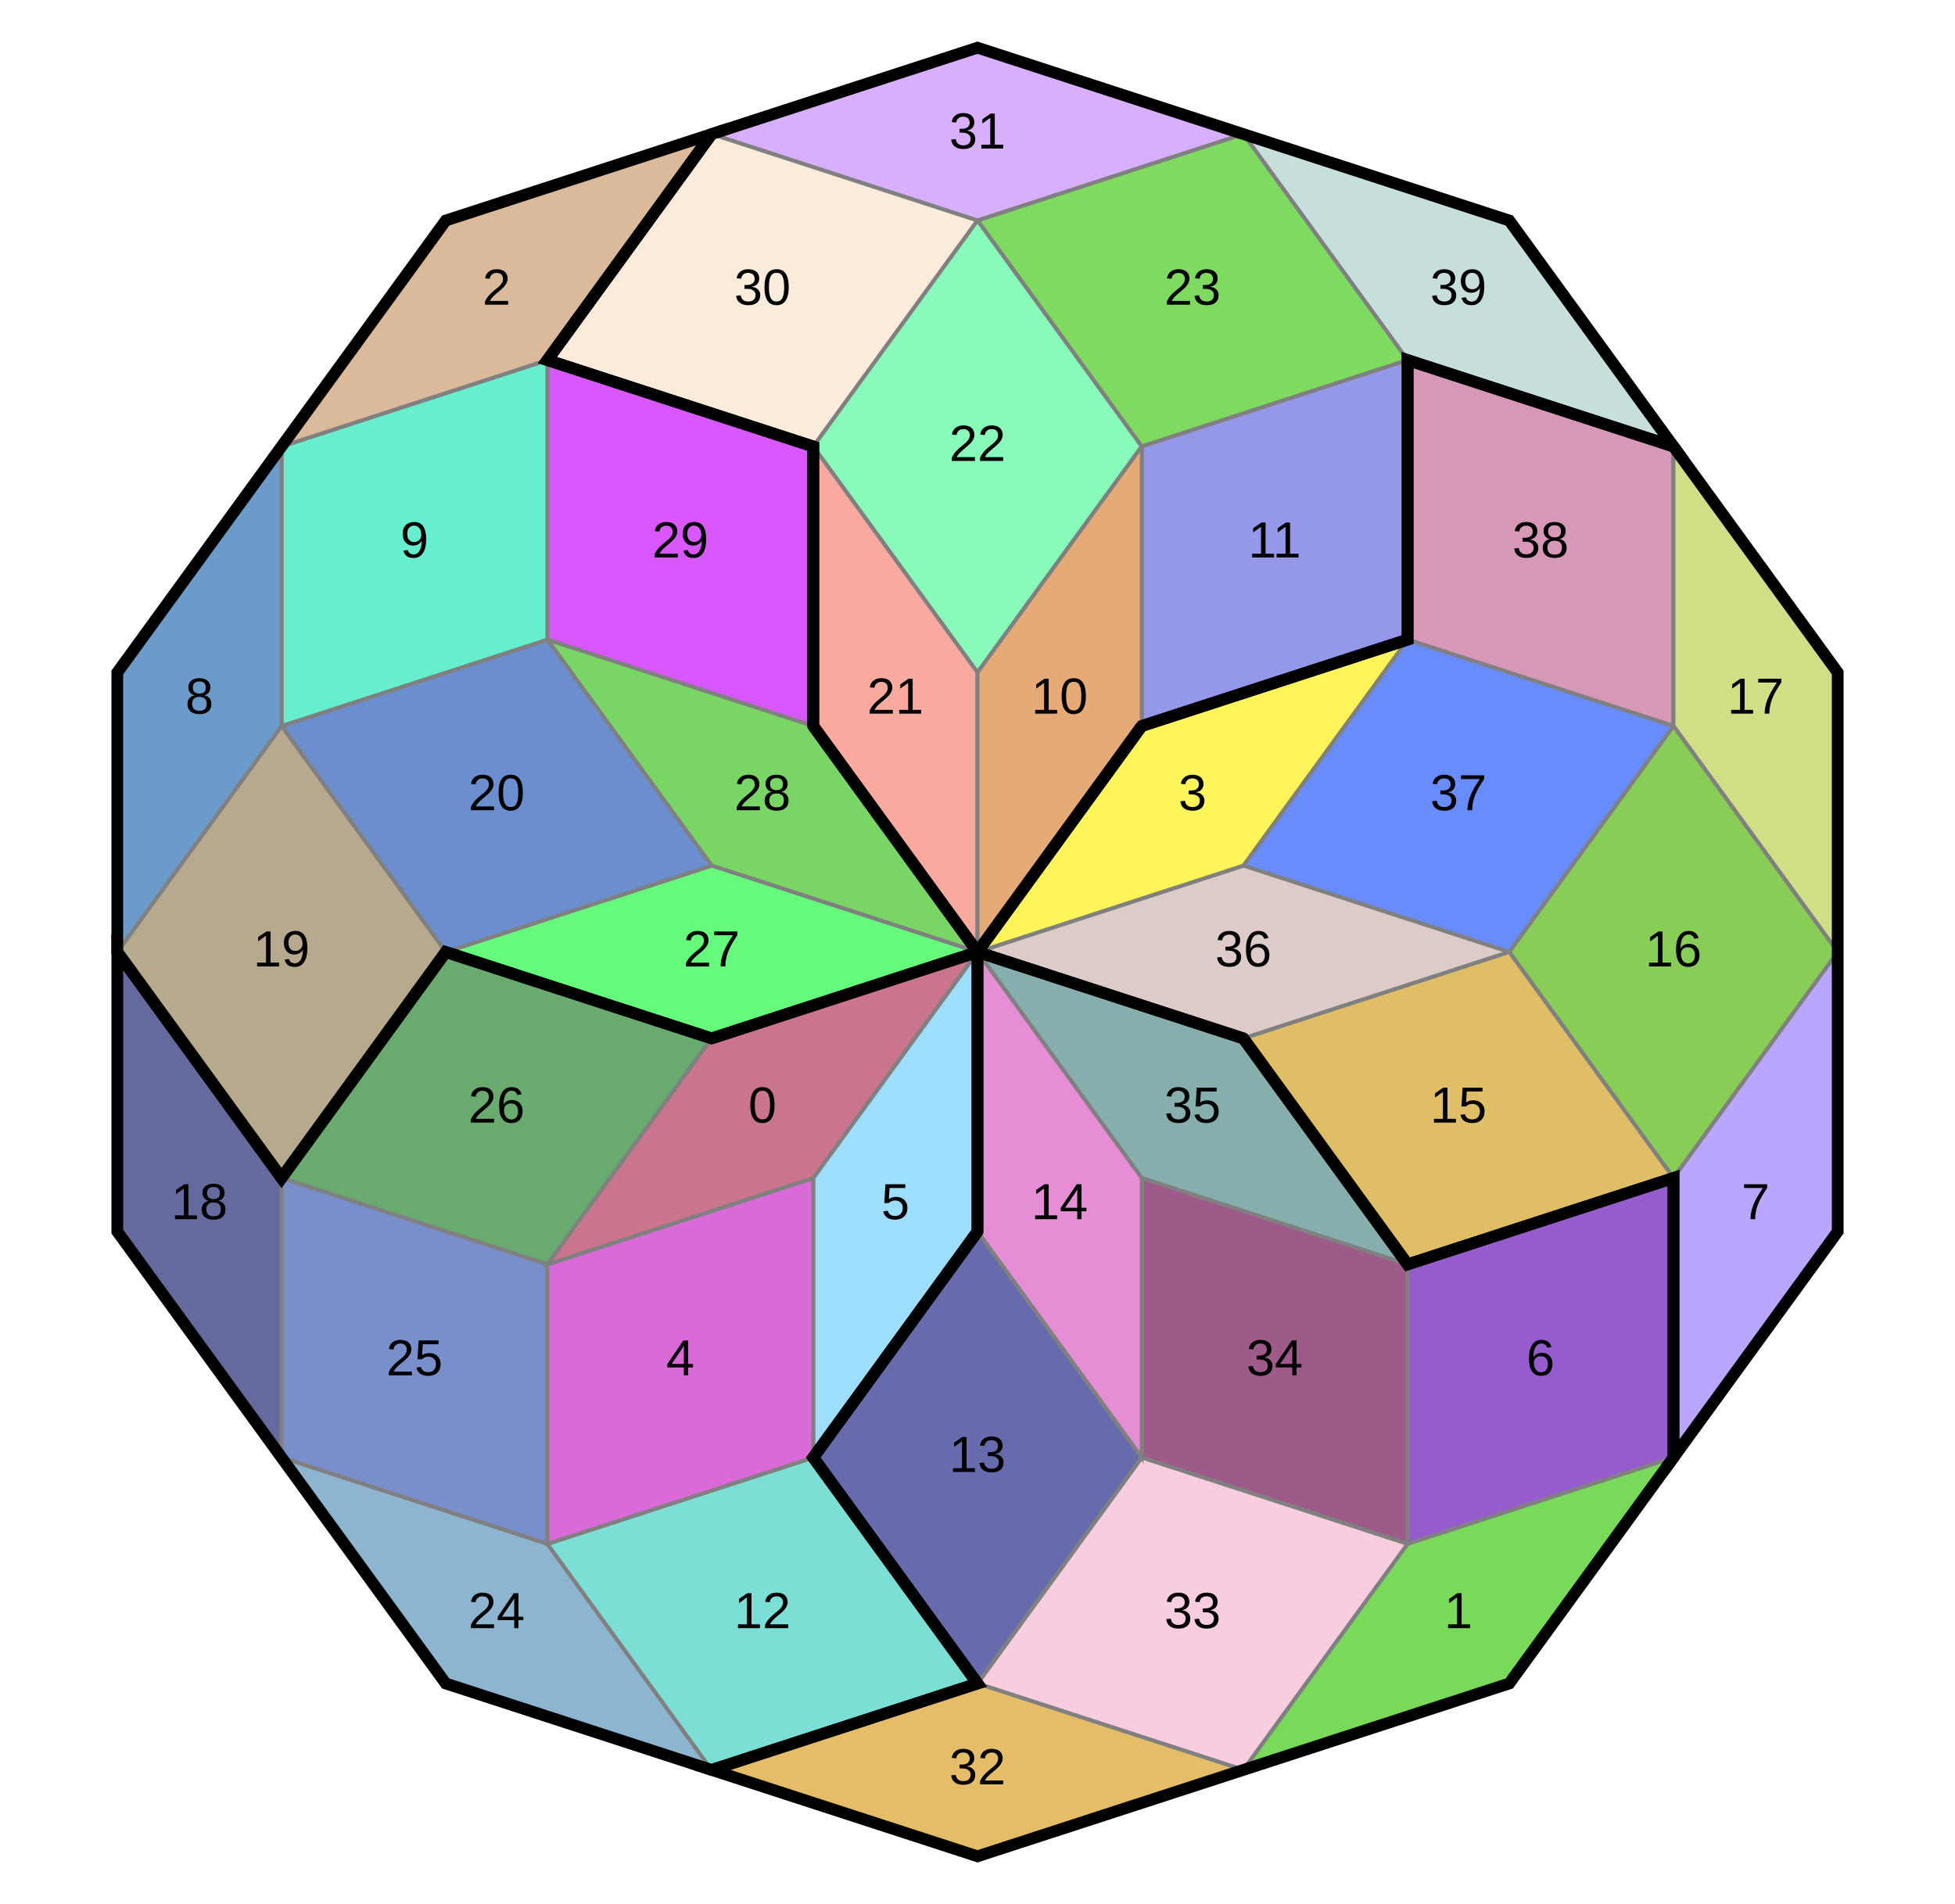
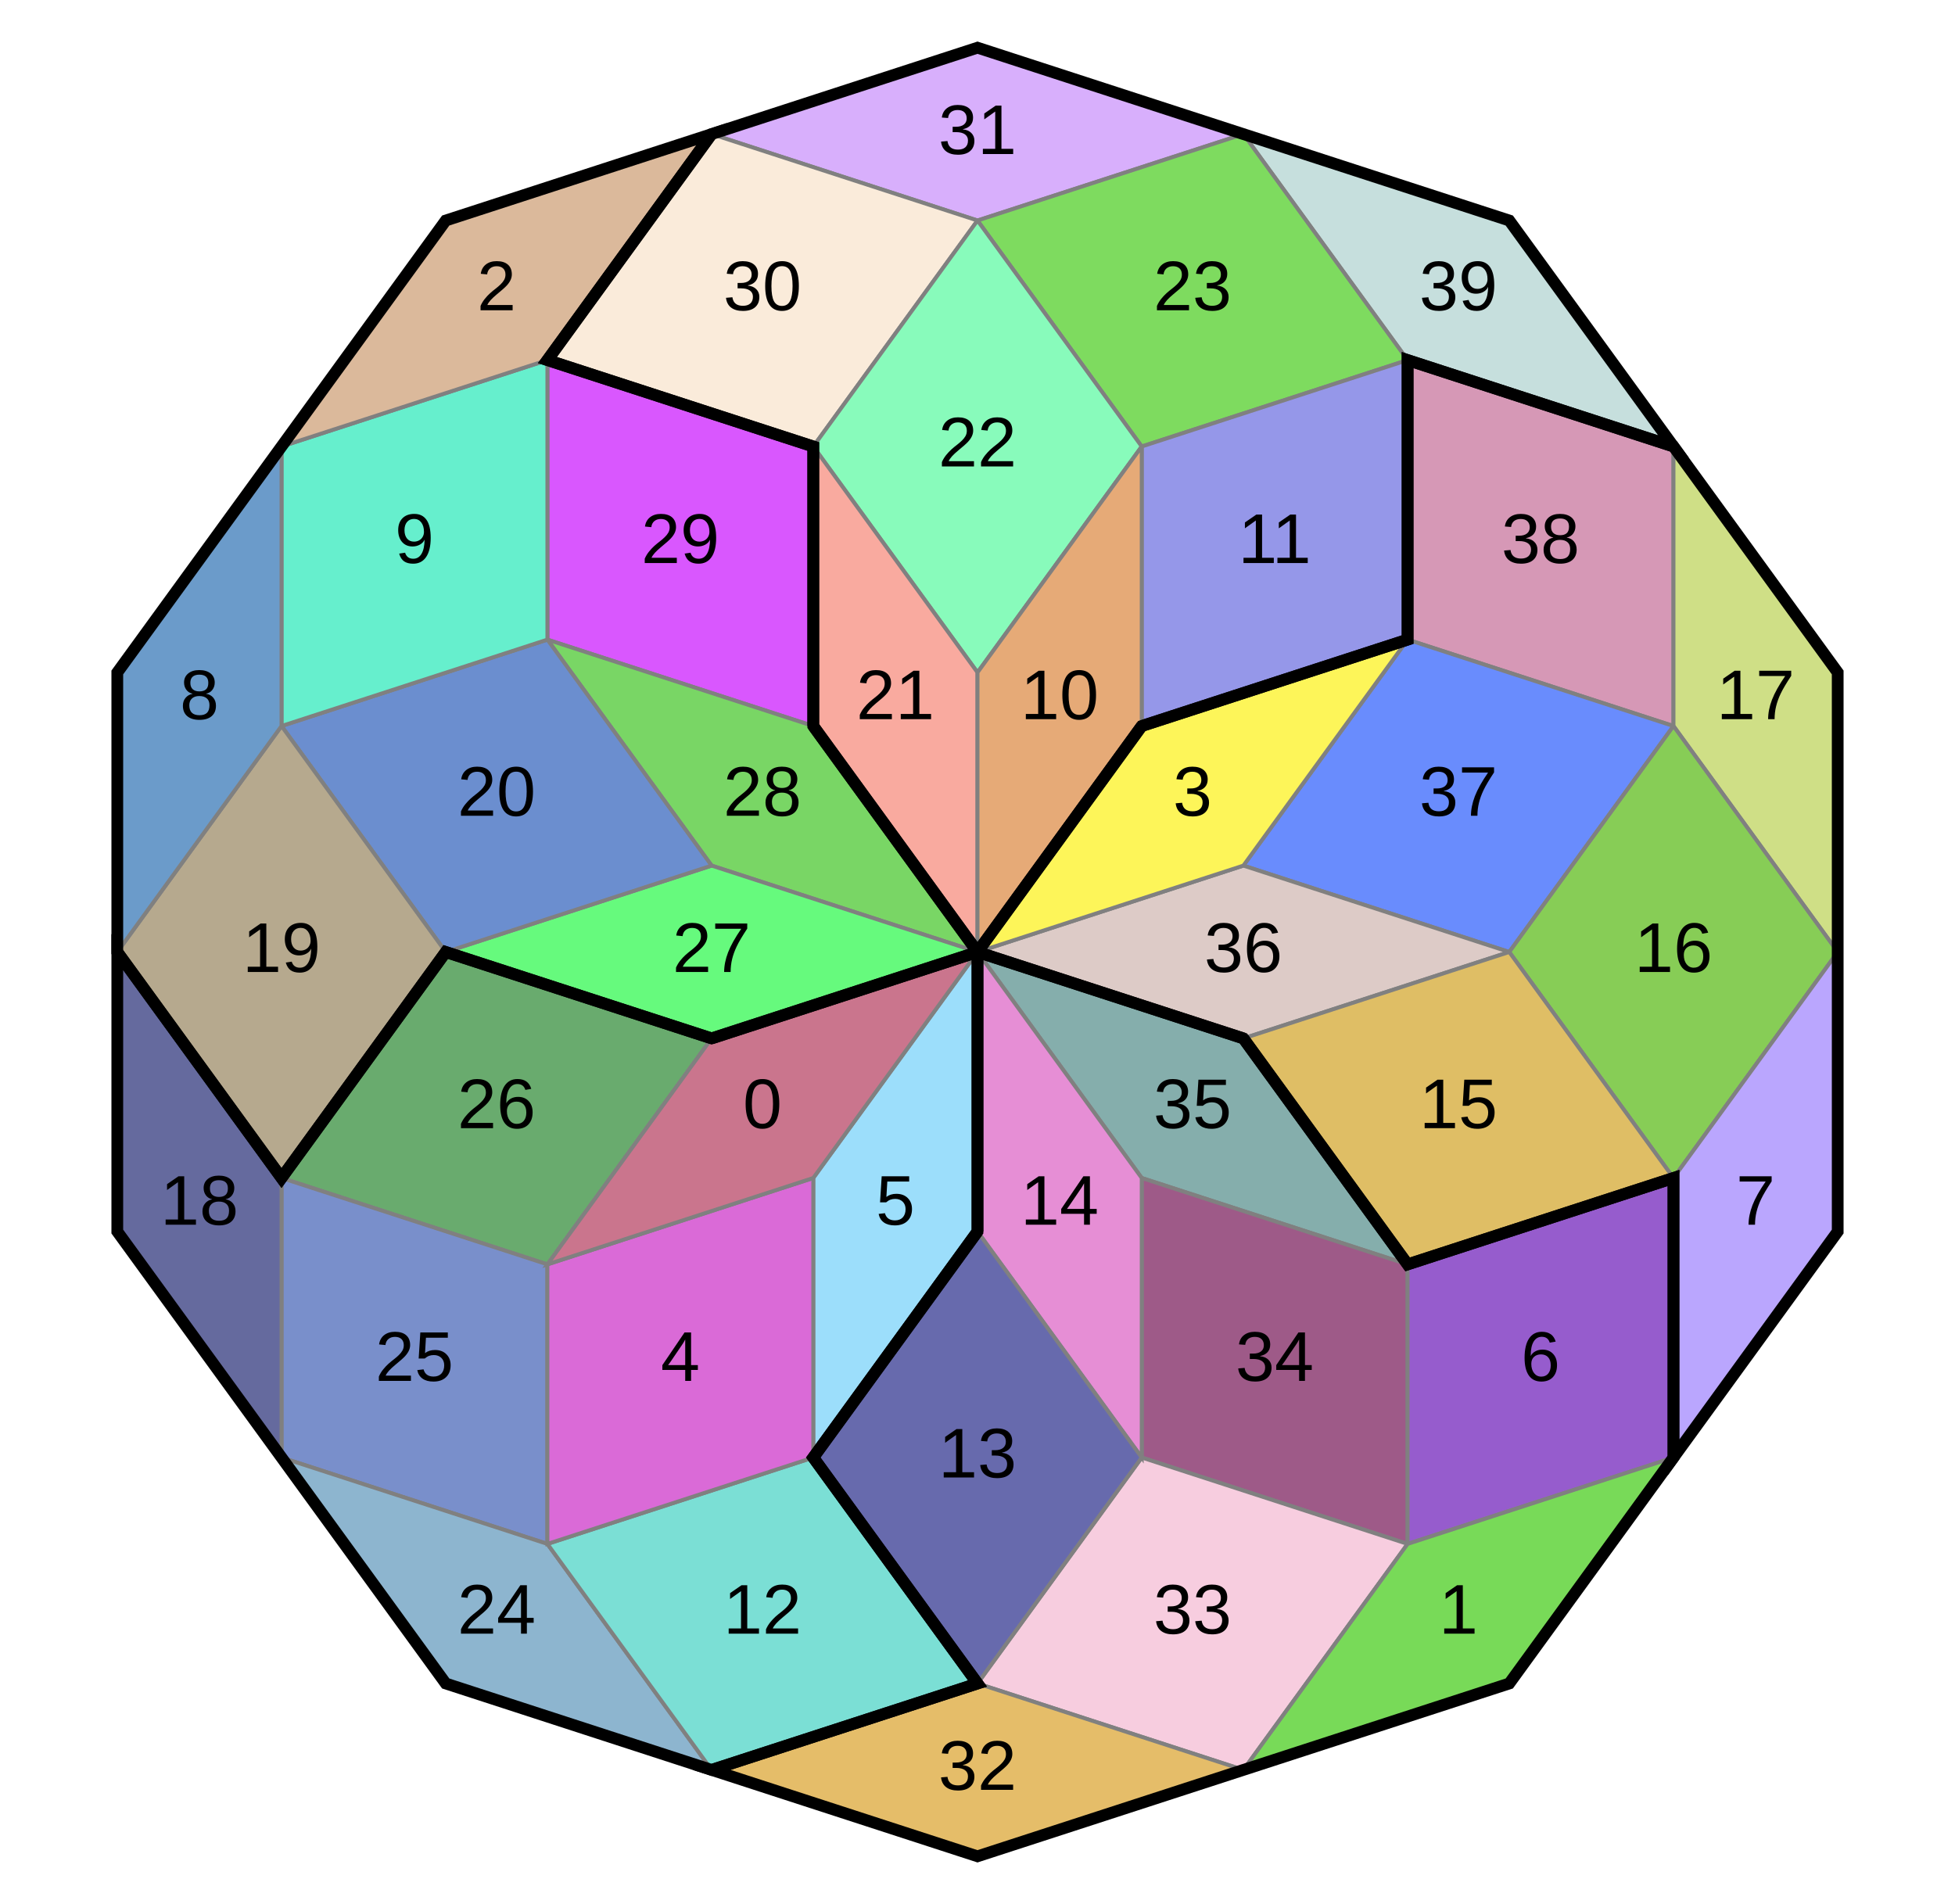
<svg xmlns="http://www.w3.org/2000/svg" height="487" version="1.1" width="500" style="overflow: hidden; position: relative;">
  <path fill="#C6DFDD" stroke="#808080" d="M318 34.3L386 56.4L428 114.2L360 92.1L318 34.3" id="cell39" />
  <path fill="#D698B6" stroke="#808080" d="M360 92.1L428 114.2L428 185.7L360 163.6L360 92.1" id="cell38" />
  <path fill="#698CFD" stroke="#808080" d="M360 163.6L428 185.7L386 243.5L318 221.4L360 163.6" id="cell37" />
  <path fill="#DDCBC7" stroke="#808080" d="M318 221.4L386 243.5L318 265.6L250 243.5L318 221.4" id="cell36" />
  <path fill="#85AEAC" stroke="#808080" d="M250 243.5L318 265.6L360 323.4L292 301.3L250 243.5" id="cell35" />
  <path fill="#9E5A88" stroke="#808080" d="M292 301.3L360 323.4L360 394.9L292 372.8L292 301.3" id="cell34" />
  <path fill="#F7CDDF" stroke="#808080" d="M292 372.8L360 394.9L318 452.7L250 430.6L292 372.8" id="cell33" />
  <path fill="#E5BD69" stroke="#808080" d="M250 430.6L318 452.7L250 474.8L182 452.7L250 430.6" id="cell32" />
  <path fill="#D8AFFC" stroke="#808080" d="M250 12.2L318 34.3L250 56.4L182 34.3L250 12.2" id="cell31" />
  <path fill="#FAEBDA" stroke="#808080" d="M182 34.3L250 56.4L208 114.2L140 92.1L182 34.3" id="cell30" />
  <path fill="#D957FE" stroke="#808080" d="M140 92.1L208 114.2L208 185.7L140 163.6L140 92.1" id="cell29" />
  <path fill="#79D665" stroke="#808080" d="M140 163.6L208 185.7L250 243.5L182 221.4L140 163.6" id="cell28" />
  <path fill="#66FA7D" stroke="#808080" d="M182 221.4L250 243.5L182 265.6L114 243.5L182 221.4" id="cell27" />
  <path fill="#69AB6E" stroke="#808080" d="M114 243.5L182 265.6L140 323.4L72 301.3L114 243.5" id="cell26" />
  <path fill="#798FCB" stroke="#808080" d="M72 301.3L140 323.4L140 394.9L72 372.8L72 301.3" id="cell25" />
  <path fill="#8DB5CF" stroke="#808080" d="M72 372.8L140 394.9L182 452.7L114 430.6L72 372.8" id="cell24" />
  <path fill="#7EDB5F" stroke="#808080" d="M318 34.3L360 92.1L292 114.2L250 56.4L318 34.3" id="cell23" />
  <path fill="#88FBBB" stroke="#808080" d="M250 56.4L292 114.2L250 172L208 114.2L250 56.4" id="cell22" />
  <path fill="#F9AA9F" stroke="#808080" d="M208 114.2L250 172L250 243.5L208 185.7L208 114.2" id="cell21" />
  <path fill="#6B8ECF" stroke="#808080" d="M140 163.6L182 221.4L114 243.5L72 185.7L140 163.6" id="cell20" />
  <path fill="#B6A98E" stroke="#808080" d="M72 185.7L114 243.5L72 301.3L30 243.5L72 185.7" id="cell19" />
  <path fill="#656A9E" stroke="#808080" d="M30 243.5L72 301.3L72 372.8L30 315L30 243.5" id="cell18" />
  <path fill="#CFDF86" stroke="#808080" d="M428 114.2L470 172L470 243.5L428 185.7L428 114.2" id="cell17" />
  <path fill="#87CD56" stroke="#808080" d="M428 185.7L470 243.5L428 301.3L386 243.5L428 185.7" id="cell16" />
  <path fill="#DFBE65" stroke="#808080" d="M386 243.5L428 301.3L360 323.4L318 265.6L386 243.5" id="cell15" />
  <path fill="#E68ED5" stroke="#808080" d="M250 243.5L292 301.3L292 372.8L250 315L250 243.5" id="cell14" />
  <path fill="#676AAD" stroke="#808080" d="M250 315L292 372.8L250 430.6L208 372.8L250 315" id="cell13" />
  <path fill="#7BDFD5" stroke="#808080" d="M208 372.8L250 430.6L182 452.7L140 394.9L208 372.8" id="cell12" />
  <path fill="#9597E9" stroke="#808080" d="M360 92.1L360 163.6L292 185.7L292 114.2L360 92.1" id="cell11" />
  <path fill="#E6AA77" stroke="#808080" d="M292 114.2L292 185.7L250 243.5L250 172L292 114.2" id="cell10" />
  <path fill="#66EFCD" stroke="#808080" d="M140 92.1L140 163.6L72 185.7L72 114.2L140 92.1" id="cell9" />
  <path fill="#6B9BCA" stroke="#808080" d="M72 114.2L72 185.7L30 243.5L30 172L72 114.2" id="cell8" />
  <path fill="#BAA6FE" stroke="#808080" d="M470 243.5L470 315L428 372.8L428 301.3L470 243.5" id="cell7" />
  <path fill="#965CCD" stroke="#808080" d="M428 301.3L428 372.8L360 394.9L360 323.4L428 301.3" id="cell6" />
  <path fill="#9CDEFB" stroke="#808080" d="M250 243.5L250 315L208 372.8L208 301.3L250 243.5" id="cell5" />
  <path fill="#DA6AD7" stroke="#808080" d="M208 301.3L208 372.8L140 394.9L140 323.4L208 301.3" id="cell4" />
  <path fill="#FDF559" stroke="#808080" d="M360 163.6L318 221.4L250 243.5L292 185.7L360 163.6" id="cell3" />
  <path fill="#DBB99B" stroke="#808080" d="M182 34.3L140 92.1L72 114.2L114 56.4L182 34.3" id="cell2" />
  <path fill="#78DA58" stroke="#808080" d="M428 372.8L386 430.6L318 452.7L360 394.9L428 372.8" id="cell1" />
  <path fill="#CA758D" stroke="#808080" d="M250 243.5L208 301.3L140 323.4L182 265.6L250 243.5" id="cell0" />
  <path fill="none" stroke="#000000" d="M318 265.6L250 243.5L250 243.5L292 185.7L360 163.6L360 163.6L360 163.6L360 92.1L428 114.2L428 114.2L470 172L470 243.5L470 243.5L470 243.5L470 315L428 372.8L428 301.3L428 301.3L428 301.3L360 323.4L318 265.6L318 265.6" stroke-width="3" id="zone4" />
  <path fill="none" stroke="#000000" d="M292 185.7L250 243.5L250 243.5L208 185.7L208 114.2L208 114.2L208 114.2L140 92.1L182 34.3L182 34.3L250 12.2L318 34.3L318 34.3L318 34.3L386 56.4L428 114.2L360 92.1L360 92.1L360 92.1L360 163.6L292 185.7L292 185.7" stroke-width="3" id="zone3" />
  <path fill="none" stroke="#000000" d="M208 185.7L250 243.5L250 243.5L182 265.6L114 243.5L114 243.5L114 243.5L72 301.3L30 243.5L30 243.5L30 172L72 114.2L72 114.2L72 114.2L114 56.4L182 34.3L140 92.1L140 92.1L140 92.1L208 114.2L208 185.7L208 185.7" stroke-width="3" id="zone2" />
  <path fill="none" stroke="#000000" d="M182 265.6L250 243.5L250 243.5L250 315L208 372.8L208 372.8L208 372.8L250 430.6L182 452.7L182 452.7L114 430.6L72 372.8L72 372.8L72 372.8L30 315L30 243.5L72 301.3L72 301.3L72 301.3L114 243.5L182 265.6L182 265.6" stroke-width="3" id="zone1" />
  <path fill="none" stroke="#000000" d="M250 315L250 243.5L250 243.5L318 265.6L360 323.4L360 323.4L360 323.4L428 301.3L428 372.8L428 372.8L386 430.6L318 452.7L318 452.7L318 452.7L250 474.8L182 452.7L250 430.6L250 430.6L250 430.6L208 372.8L250 315L250 315" stroke-width="3" id="zone0" />
-   <text x="195" y="283.45" id="label0" text-anchor="middle" dominant-baseline="middle" font-size="13px" font-family="Arial">0</text>
-   <text x="373" y="412.75" id="label1" text-anchor="middle" dominant-baseline="middle" font-size="13px" font-family="Arial">1</text>
-   <text x="127" y="74.25" id="label2" text-anchor="middle" dominant-baseline="middle" font-size="13px" font-family="Arial">2</text>
-   <text x="305" y="203.55" id="label3" text-anchor="middle" dominant-baseline="middle" font-size="13px" font-family="Arial">3</text>
-   <text x="174" y="348.1" id="label4" text-anchor="middle" dominant-baseline="middle" font-size="13px" font-family="Arial">4</text>
-   <text x="229" y="308.15" id="label5" text-anchor="middle" dominant-baseline="middle" font-size="13px" font-family="Arial">5</text>
-   <text x="394" y="348.1" id="label6" text-anchor="middle" dominant-baseline="middle" font-size="13px" font-family="Arial">6</text>
-   <text x="449" y="308.15" id="label7" text-anchor="middle" dominant-baseline="middle" font-size="13px" font-family="Arial">7</text>
-   <text x="51" y="178.85" id="label8" text-anchor="middle" dominant-baseline="middle" font-size="13px" font-family="Arial">8</text>
-   <text x="106" y="138.9" id="label9" text-anchor="middle" dominant-baseline="middle" font-size="13px" font-family="Arial">9</text>
-   <text x="271" y="178.85" id="label10" text-anchor="middle" dominant-baseline="middle" font-size="13px" font-family="Arial">10</text>
-   <text x="326" y="138.9" id="label11" text-anchor="middle" dominant-baseline="middle" font-size="13px" font-family="Arial">11</text>
-   <text x="195" y="412.75" id="label12" text-anchor="middle" dominant-baseline="middle" font-size="13px" font-family="Arial">12</text>
-   <text x="250" y="372.8" id="label13" text-anchor="middle" dominant-baseline="middle" font-size="13px" font-family="Arial">13</text>
-   <text x="271" y="308.15" id="label14" text-anchor="middle" dominant-baseline="middle" font-size="13px" font-family="Arial">14</text>
-   <text x="373" y="283.45" id="label15" text-anchor="middle" dominant-baseline="middle" font-size="13px" font-family="Arial">15</text>
-   <text x="428" y="243.5" id="label16" text-anchor="middle" dominant-baseline="middle" font-size="13px" font-family="Arial">16</text>
-   <text x="449" y="178.85" id="label17" text-anchor="middle" dominant-baseline="middle" font-size="13px" font-family="Arial">17</text>
-   <text x="51" y="308.15" id="label18" text-anchor="middle" dominant-baseline="middle" font-size="13px" font-family="Arial">18</text>
-   <text x="72" y="243.5" id="label19" text-anchor="middle" dominant-baseline="middle" font-size="13px" font-family="Arial">19</text>
-   <text x="127" y="203.55" id="label20" text-anchor="middle" dominant-baseline="middle" font-size="13px" font-family="Arial">20</text>
-   <text x="229" y="178.85" id="label21" text-anchor="middle" dominant-baseline="middle" font-size="13px" font-family="Arial">21</text>
-   <text x="250" y="114.2" id="label22" text-anchor="middle" dominant-baseline="middle" font-size="13px" font-family="Arial">22</text>
-   <text x="305" y="74.25" id="label23" text-anchor="middle" dominant-baseline="middle" font-size="13px" font-family="Arial">23</text>
-   <text x="127" y="412.75" id="label24" text-anchor="middle" dominant-baseline="middle" font-size="13px" font-family="Arial">24</text>
-   <text x="106" y="348.1" id="label25" text-anchor="middle" dominant-baseline="middle" font-size="13px" font-family="Arial">25</text>
-   <text x="127" y="283.45" id="label26" text-anchor="middle" dominant-baseline="middle" font-size="13px" font-family="Arial">26</text>
-   <text x="182" y="243.5" id="label27" text-anchor="middle" dominant-baseline="middle" font-size="13px" font-family="Arial">27</text>
-   <text x="195" y="203.55" id="label28" text-anchor="middle" dominant-baseline="middle" font-size="13px" font-family="Arial">28</text>
-   <text x="174" y="138.9" id="label29" text-anchor="middle" dominant-baseline="middle" font-size="13px" font-family="Arial">29</text>
-   <text x="195" y="74.25" id="label30" text-anchor="middle" dominant-baseline="middle" font-size="13px" font-family="Arial">30</text>
-   <text x="250" y="34.3" id="label31" text-anchor="middle" dominant-baseline="middle" font-size="13px" font-family="Arial">31</text>
-   <text x="250" y="452.7" id="label32" text-anchor="middle" dominant-baseline="middle" font-size="13px" font-family="Arial">32</text>
-   <text x="305" y="412.75" id="label33" text-anchor="middle" dominant-baseline="middle" font-size="13px" font-family="Arial">33</text>
-   <text x="326" y="348.1" id="label34" text-anchor="middle" dominant-baseline="middle" font-size="13px" font-family="Arial">34</text>
-   <text x="305" y="283.45" id="label35" text-anchor="middle" dominant-baseline="middle" font-size="13px" font-family="Arial">35</text>
-   <text x="318" y="243.5" id="label36" text-anchor="middle" dominant-baseline="middle" font-size="13px" font-family="Arial">36</text>
-   <text x="373" y="203.55" id="label37" text-anchor="middle" dominant-baseline="middle" font-size="13px" font-family="Arial">37</text>
-   <text x="394" y="138.9" id="label38" text-anchor="middle" dominant-baseline="middle" font-size="13px" font-family="Arial">38</text>
-   <text x="373" y="74.25" id="label39" text-anchor="middle" dominant-baseline="middle" font-size="13px" font-family="Arial">39</text>
+   <text x="195" y="283.45" id="label0" text-anchor="middle" dominant-baseline="middle" font-size="18px" font-family="Arial">0</text>
+   <text x="373" y="412.75" id="label1" text-anchor="middle" dominant-baseline="middle" font-size="18px" font-family="Arial">1</text>
+   <text x="127" y="74.25" id="label2" text-anchor="middle" dominant-baseline="middle" font-size="18px" font-family="Arial">2</text>
+   <text x="305" y="203.55" id="label3" text-anchor="middle" dominant-baseline="middle" font-size="18px" font-family="Arial">3</text>
+   <text x="174" y="348.1" id="label4" text-anchor="middle" dominant-baseline="middle" font-size="18px" font-family="Arial">4</text>
+   <text x="229" y="308.15" id="label5" text-anchor="middle" dominant-baseline="middle" font-size="18px" font-family="Arial">5</text>
+   <text x="394" y="348.1" id="label6" text-anchor="middle" dominant-baseline="middle" font-size="18px" font-family="Arial">6</text>
+   <text x="449" y="308.15" id="label7" text-anchor="middle" dominant-baseline="middle" font-size="18px" font-family="Arial">7</text>
+   <text x="51" y="178.85" id="label8" text-anchor="middle" dominant-baseline="middle" font-size="18px" font-family="Arial">8</text>
+   <text x="106" y="138.9" id="label9" text-anchor="middle" dominant-baseline="middle" font-size="18px" font-family="Arial">9</text>
+   <text x="271" y="178.85" id="label10" text-anchor="middle" dominant-baseline="middle" font-size="18px" font-family="Arial">10</text>
+   <text x="326" y="138.9" id="label11" text-anchor="middle" dominant-baseline="middle" font-size="18px" font-family="Arial">11</text>
+   <text x="195" y="412.75" id="label12" text-anchor="middle" dominant-baseline="middle" font-size="18px" font-family="Arial">12</text>
+   <text x="250" y="372.8" id="label13" text-anchor="middle" dominant-baseline="middle" font-size="18px" font-family="Arial">13</text>
+   <text x="271" y="308.15" id="label14" text-anchor="middle" dominant-baseline="middle" font-size="18px" font-family="Arial">14</text>
+   <text x="373" y="283.45" id="label15" text-anchor="middle" dominant-baseline="middle" font-size="18px" font-family="Arial">15</text>
+   <text x="428" y="243.5" id="label16" text-anchor="middle" dominant-baseline="middle" font-size="18px" font-family="Arial">16</text>
+   <text x="449" y="178.85" id="label17" text-anchor="middle" dominant-baseline="middle" font-size="18px" font-family="Arial">17</text>
+   <text x="51" y="308.15" id="label18" text-anchor="middle" dominant-baseline="middle" font-size="18px" font-family="Arial">18</text>
+   <text x="72" y="243.5" id="label19" text-anchor="middle" dominant-baseline="middle" font-size="18px" font-family="Arial">19</text>
+   <text x="127" y="203.55" id="label20" text-anchor="middle" dominant-baseline="middle" font-size="18px" font-family="Arial">20</text>
+   <text x="229" y="178.85" id="label21" text-anchor="middle" dominant-baseline="middle" font-size="18px" font-family="Arial">21</text>
+   <text x="250" y="114.2" id="label22" text-anchor="middle" dominant-baseline="middle" font-size="18px" font-family="Arial">22</text>
+   <text x="305" y="74.25" id="label23" text-anchor="middle" dominant-baseline="middle" font-size="18px" font-family="Arial">23</text>
+   <text x="127" y="412.75" id="label24" text-anchor="middle" dominant-baseline="middle" font-size="18px" font-family="Arial">24</text>
+   <text x="106" y="348.1" id="label25" text-anchor="middle" dominant-baseline="middle" font-size="18px" font-family="Arial">25</text>
+   <text x="127" y="283.45" id="label26" text-anchor="middle" dominant-baseline="middle" font-size="18px" font-family="Arial">26</text>
+   <text x="182" y="243.5" id="label27" text-anchor="middle" dominant-baseline="middle" font-size="18px" font-family="Arial">27</text>
+   <text x="195" y="203.55" id="label28" text-anchor="middle" dominant-baseline="middle" font-size="18px" font-family="Arial">28</text>
+   <text x="174" y="138.9" id="label29" text-anchor="middle" dominant-baseline="middle" font-size="18px" font-family="Arial">29</text>
+   <text x="195" y="74.25" id="label30" text-anchor="middle" dominant-baseline="middle" font-size="18px" font-family="Arial">30</text>
+   <text x="250" y="34.3" id="label31" text-anchor="middle" dominant-baseline="middle" font-size="18px" font-family="Arial">31</text>
+   <text x="250" y="452.7" id="label32" text-anchor="middle" dominant-baseline="middle" font-size="18px" font-family="Arial">32</text>
+   <text x="305" y="412.75" id="label33" text-anchor="middle" dominant-baseline="middle" font-size="18px" font-family="Arial">33</text>
+   <text x="326" y="348.1" id="label34" text-anchor="middle" dominant-baseline="middle" font-size="18px" font-family="Arial">34</text>
+   <text x="305" y="283.45" id="label35" text-anchor="middle" dominant-baseline="middle" font-size="18px" font-family="Arial">35</text>
+   <text x="318" y="243.5" id="label36" text-anchor="middle" dominant-baseline="middle" font-size="18px" font-family="Arial">36</text>
+   <text x="373" y="203.55" id="label37" text-anchor="middle" dominant-baseline="middle" font-size="18px" font-family="Arial">37</text>
+   <text x="394" y="138.9" id="label38" text-anchor="middle" dominant-baseline="middle" font-size="18px" font-family="Arial">38</text>
+   <text x="373" y="74.25" id="label39" text-anchor="middle" dominant-baseline="middle" font-size="18px" font-family="Arial">39</text>
</svg>
